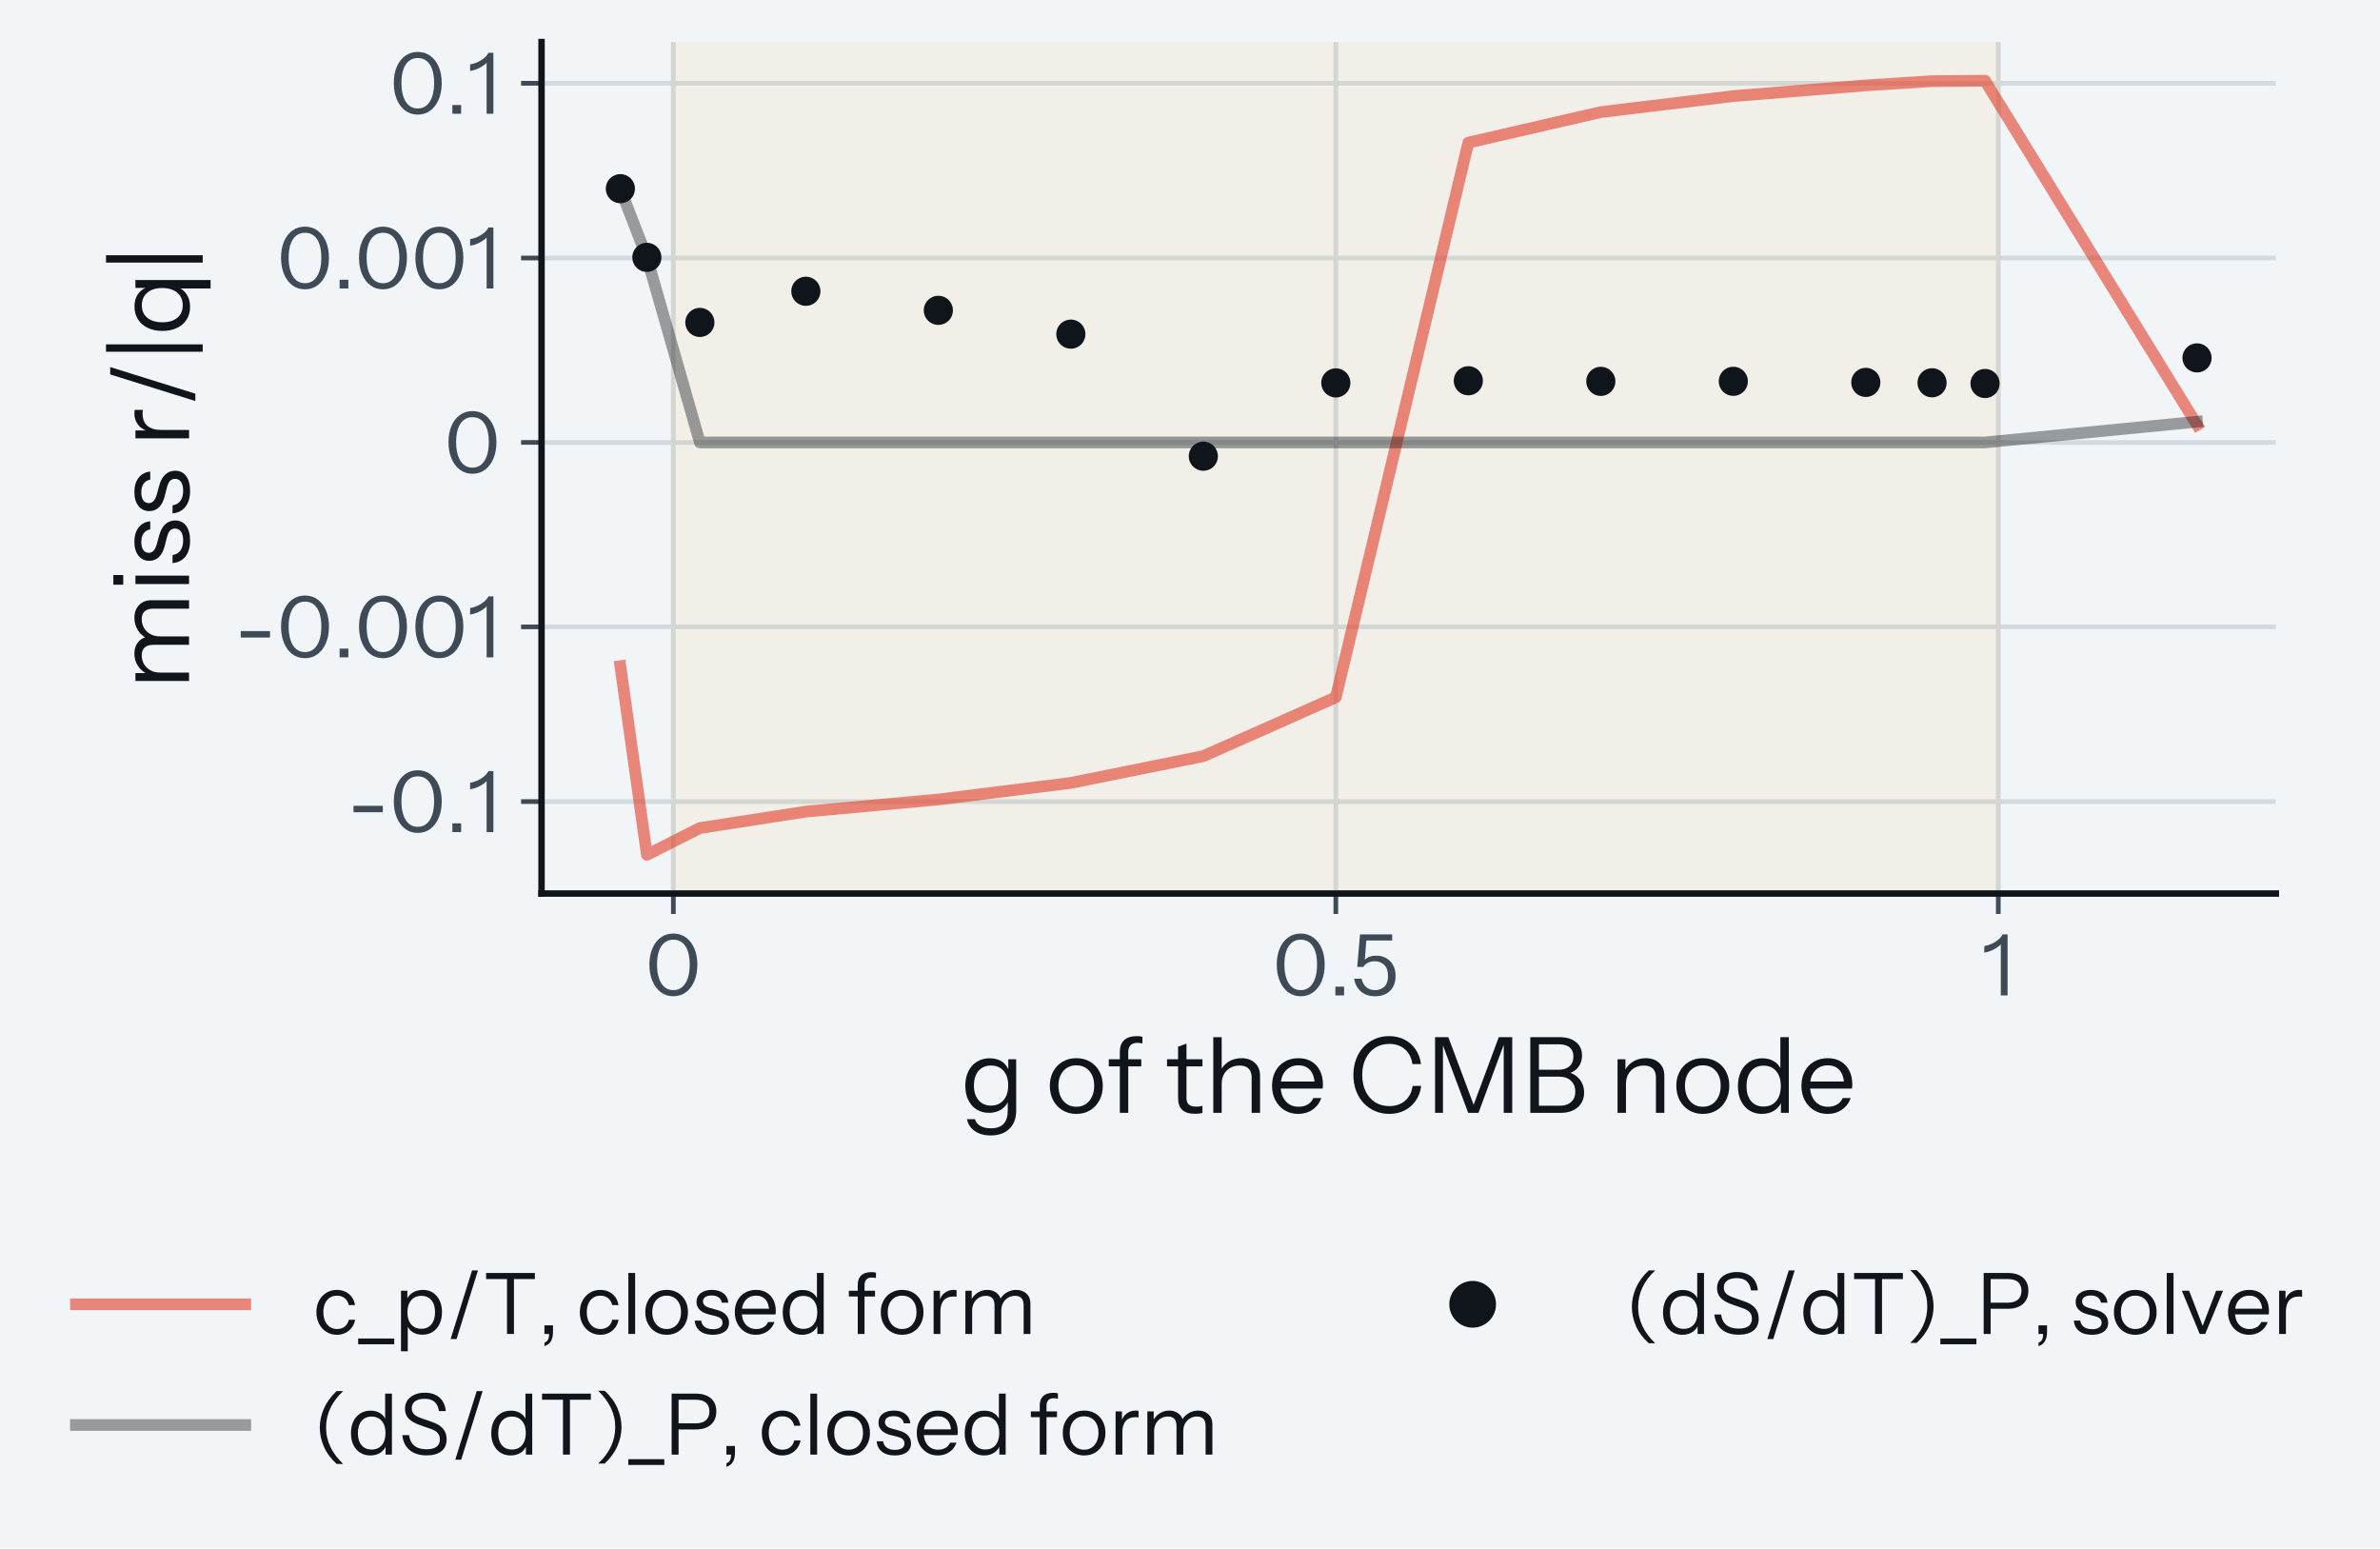
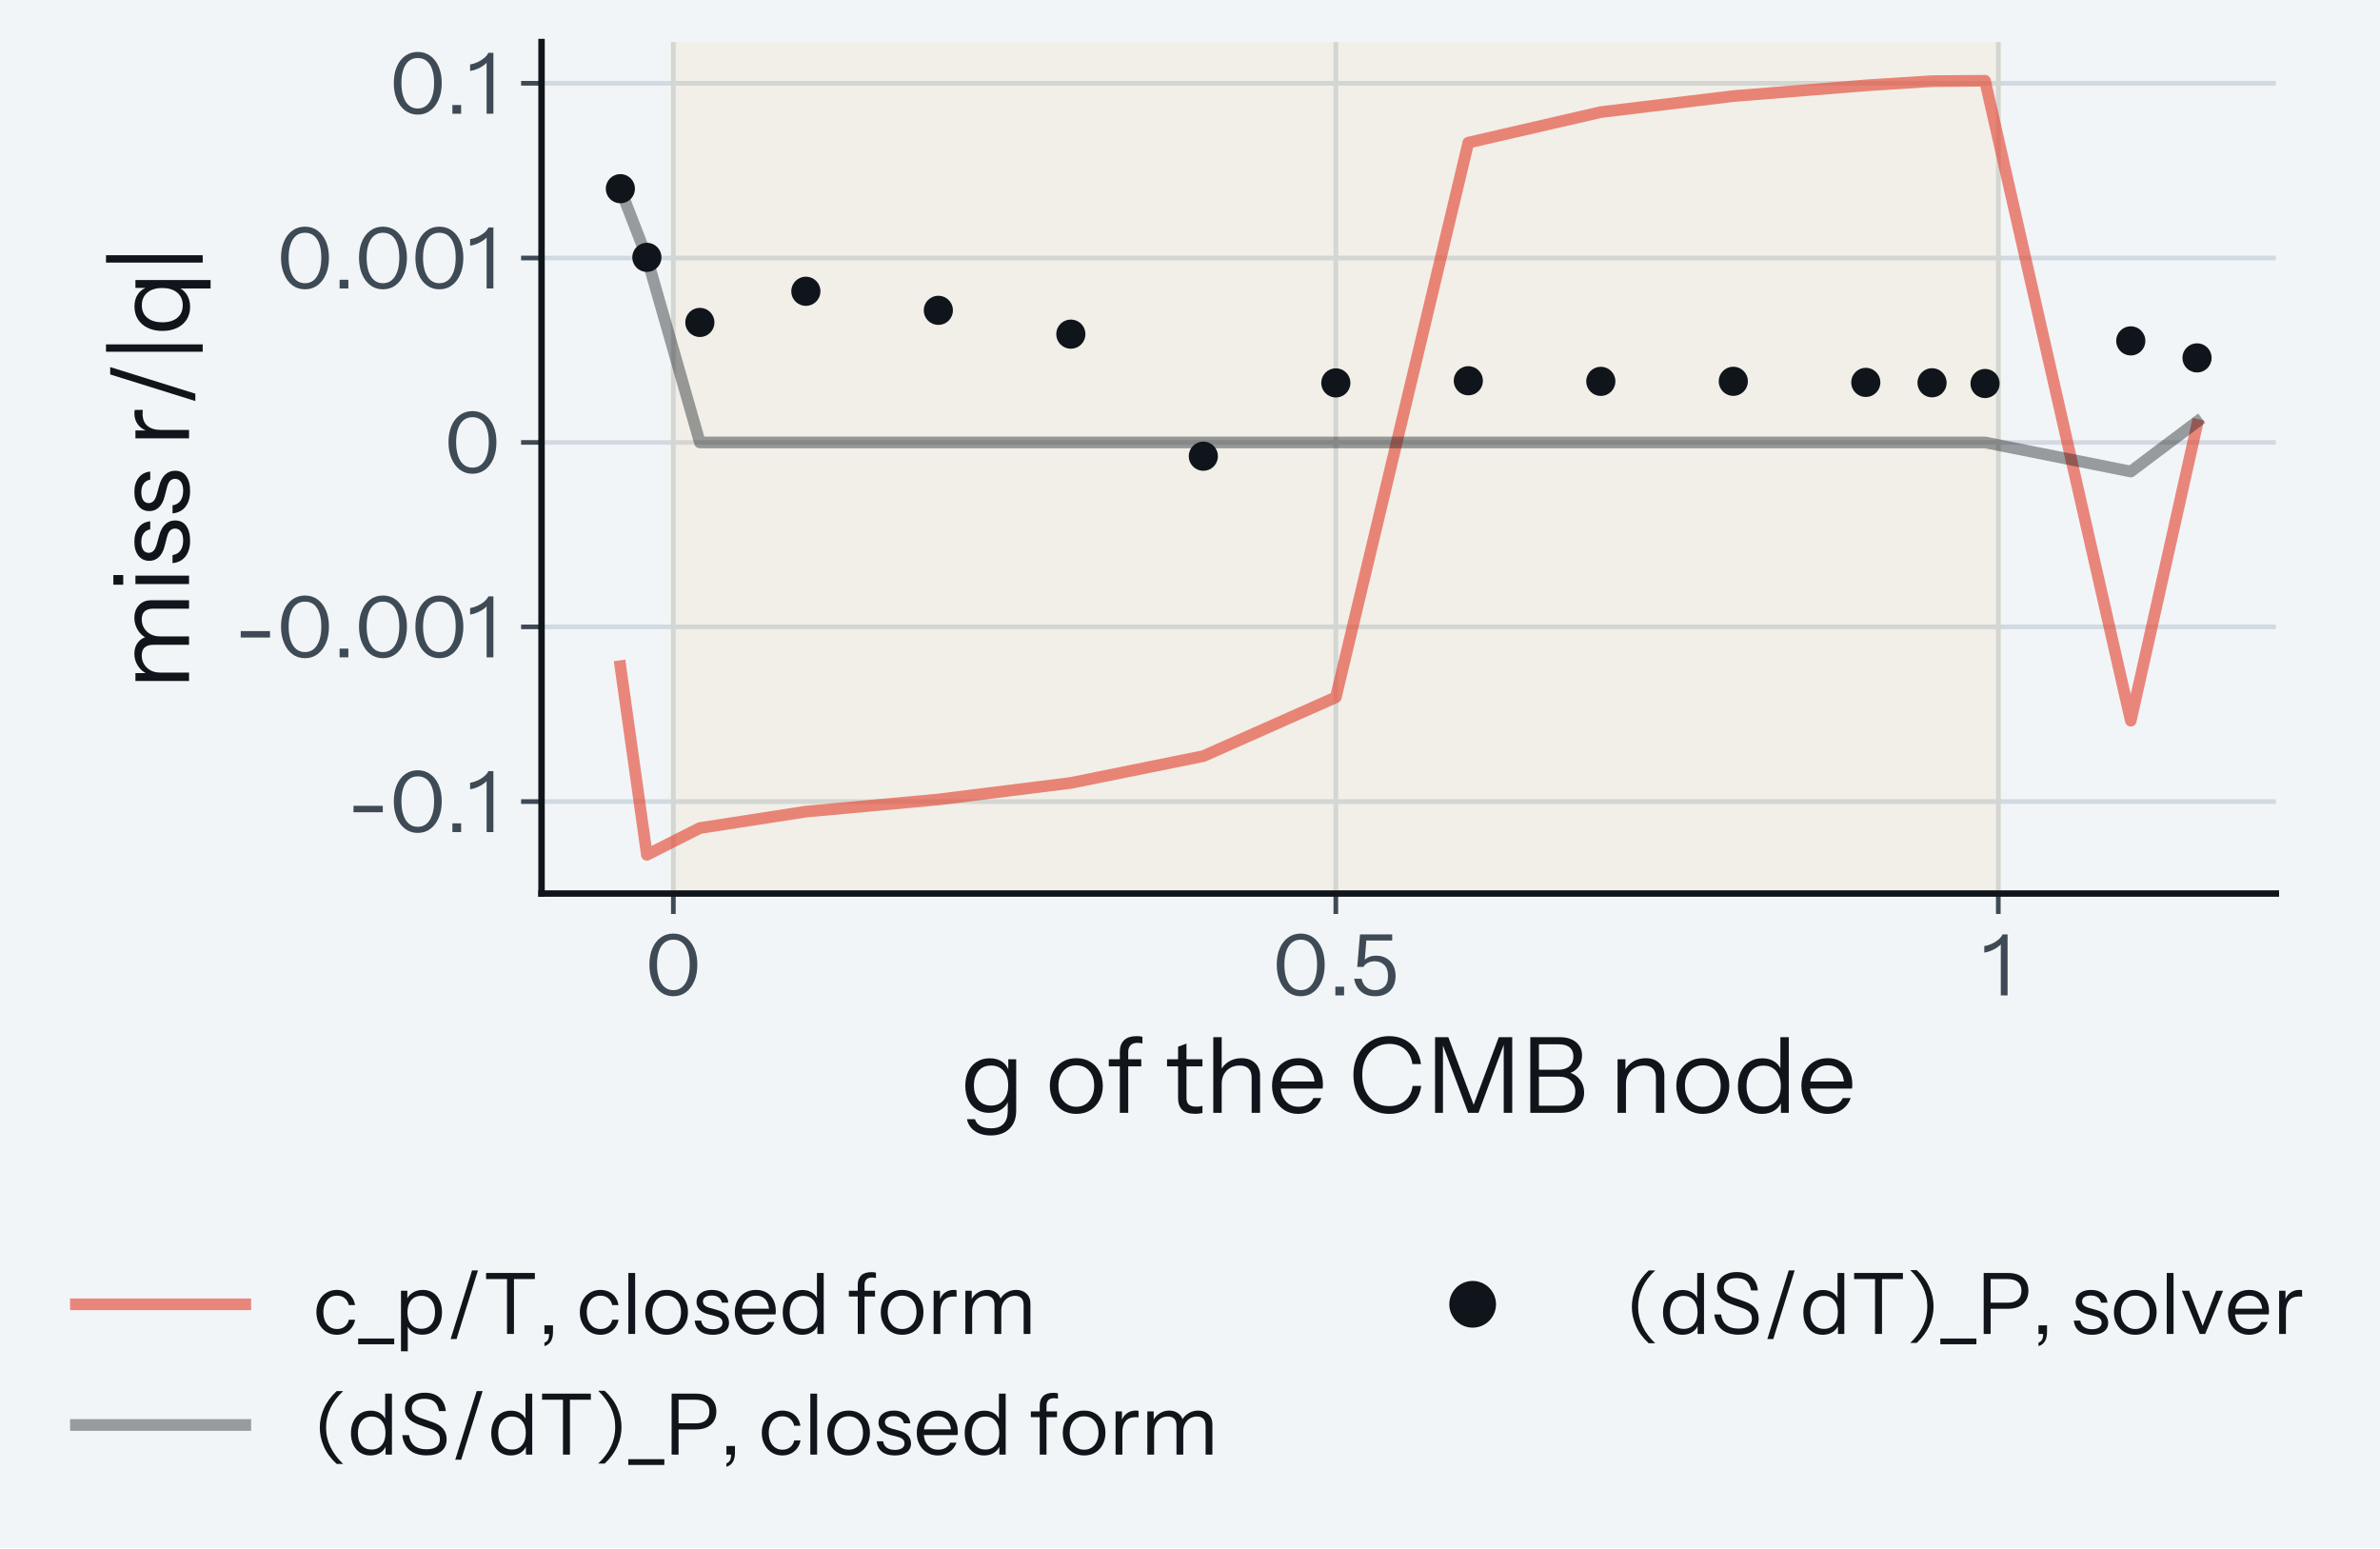
<svg xmlns="http://www.w3.org/2000/svg" xmlns:xlink="http://www.w3.org/1999/xlink" width="407.543pt" height="265.09pt" viewBox="0 0 407.543 265.09" version="1.1">
  <defs>
    <style type="text/css">*{stroke-linejoin: round; stroke-linecap: butt}</style>
  </defs>
  <g id="figure_1">
    <g id="patch_1">
      <path d="M 0 265.09  L 407.543 265.09  L 407.543 0  L 0 0  z " style="fill: #f2f5f7" />
    </g>
    <g id="axes_1">
      <g id="patch_2">
        <path d="M 92.731 152.996  L 389.711 152.996  L 389.711 7.2  L 92.731 7.2  z " style="fill: #f2f5f7" />
      </g>
      <g id="matplotlib.axis_1">
        <g id="xtick_1">
          <g id="line2d_1">
            <path d="M 115.305 152.996  L 115.305 7.2  " clip-path="url(#p6eb21ed2d5)" style="fill: none; stroke: #d2dae1; stroke-width: 0.8; stroke-linecap: square" />
          </g>
          <g id="line2d_2">
            <defs>
              <path id="m2a301ba8c9" d="M 0 0  L 0 3.5  " style="stroke: #3e4a55; stroke-width: 0.8" />
            </defs>
            <g>
              <use xlink:href="#m2a301ba8c9" x="115.305" y="152.996" style="fill: #3e4a55; stroke: #3e4a55; stroke-width: 0.8" />
            </g>
          </g>
          <g id="text_1">
            <g style="fill: #3e4a55" transform="translate(110.4774 170.4364) scale(0.145 -0.145)">
              <defs>
                <path id="InstrumentSans-Regular-30" d="M 2131 -64  Q 1587 -64 1180 240  Q 774 544 547 1085  Q 320 1626 320 2323  Q 320 3021 544 3549  Q 768 4077 1177 4374  Q 1587 4672 2131 4672  Q 2675 4672 3081 4374  Q 3488 4077 3715 3549  Q 3942 3021 3942 2323  Q 3942 1619 3715 1081  Q 3488 544 3081 240  Q 2675 -64 2131 -64  z M 2131 397  Q 2522 397 2797 630  Q 3072 864 3219 1296  Q 3366 1728 3366 2330  Q 3366 2925 3222 3347  Q 3078 3770 2803 3990  Q 2528 4211 2131 4211  Q 1734 4211 1459 3987  Q 1184 3763 1040 3344  Q 896 2925 896 2330  Q 896 1728 1043 1293  Q 1190 858 1465 627  Q 1741 397 2131 397  z " transform="scale(0.015625)" />
              </defs>
              <use xlink:href="#InstrumentSans-Regular-30" />
            </g>
          </g>
        </g>
        <g id="xtick_2">
          <g id="line2d_3">
            <path d="M 228.743 152.996  L 228.743 7.2  " clip-path="url(#p6eb21ed2d5)" style="fill: none; stroke: #d2dae1; stroke-width: 0.8; stroke-linecap: square" />
          </g>
          <g id="line2d_4">
            <g>
              <use xlink:href="#m2a301ba8c9" x="228.743" y="152.996" style="fill: #3e4a55; stroke: #3e4a55; stroke-width: 0.8" />
            </g>
          </g>
          <g id="text_2">
            <g style="fill: #3e4a55" transform="translate(217.9044 170.4364) scale(0.145 -0.145)">
              <defs>
                <path id="InstrumentSans-Regular-2e" d="M 486 0  L 486 659  L 1146 659  L 1146 0  L 486 0  z " transform="scale(0.015625)" />
                <path id="InstrumentSans-Regular-35" d="M 1869 -64  Q 1184 -64 774 304  Q 365 672 275 1261  L 838 1261  Q 922 845 1194 621  Q 1466 397 1856 397  Q 2266 397 2550 653  Q 2835 909 2835 1466  Q 2835 2022 2550 2300  Q 2266 2579 1830 2579  Q 1517 2579 1286 2451  Q 1056 2323 979 2150  L 506 2150  L 717 4608  L 3149 4608  L 3149 4147  L 1030 4147  L 1210 4339  L 1062 2483  L 941 2528  Q 1056 2720 1312 2861  Q 1568 3002 1939 3002  Q 2368 3002 2697 2816  Q 3027 2630 3216 2288  Q 3405 1946 3405 1466  Q 3405 986 3216 643  Q 3027 301 2684 118  Q 2342 -64 1869 -64  z " transform="scale(0.015625)" />
              </defs>
              <use xlink:href="#InstrumentSans-Regular-30" />
              <use xlink:href="#InstrumentSans-Regular-2e" transform="translate(66.59999 0)" />
              <use xlink:href="#InstrumentSans-Regular-35" transform="translate(92.09998 0)" />
            </g>
          </g>
        </g>
        <g id="xtick_3">
          <g id="line2d_5">
            <path d="M 342.181 152.996  L 342.181 7.2  " clip-path="url(#p6eb21ed2d5)" style="fill: none; stroke: #d2dae1; stroke-width: 0.8; stroke-linecap: square" />
          </g>
          <g id="line2d_6">
            <g>
              <use xlink:href="#m2a301ba8c9" x="342.181" y="152.996" style="fill: #3e4a55; stroke: #3e4a55; stroke-width: 0.8" />
            </g>
          </g>
          <g id="text_3">
            <g style="fill: #3e4a55" transform="translate(339.3466 170.4364) scale(0.145 -0.145)">
              <defs>
                <path id="InstrumentSans-Regular-31" d="M 1440 0  L 1440 4083  L 1574 4051  Q 1498 3878 1280 3705  Q 1062 3533 777 3405  Q 493 3277 192 3232  L 192 3725  Q 493 3776 768 3904  Q 1043 4032 1257 4214  Q 1472 4397 1574 4608  L 1952 4608  L 1952 0  L 1440 0  z " transform="scale(0.015625)" />
              </defs>
              <use xlink:href="#InstrumentSans-Regular-31" />
            </g>
          </g>
        </g>
        <g id="text_4">
          <g style="fill: #10151b" transform="translate(164.5399 190.5489) scale(0.18 -0.18)">
            <defs>
              <path id="InstrumentSans-Regular-67" d="M 1811 -1376  Q 1229 -1376 841 -1104  Q 454 -832 371 -384  L 858 -384  Q 928 -640 1174 -790  Q 1421 -941 1843 -941  Q 2342 -941 2598 -669  Q 2854 -397 2854 128  L 2854 826  L 2918 813  Q 2810 442 2483 221  Q 2157 0 1709 0  Q 1280 0 953 208  Q 627 416 448 787  Q 269 1158 269 1651  Q 269 2150 454 2528  Q 640 2906 976 3114  Q 1312 3322 1760 3322  Q 2221 3322 2531 3098  Q 2842 2874 2944 2458  L 2886 2451  L 2886 3264  L 3366 3264  L 3366 128  Q 3366 -570 2950 -973  Q 2534 -1376 1811 -1376  z M 1837 442  Q 2317 442 2598 774  Q 2880 1107 2880 1677  Q 2880 2234 2598 2557  Q 2317 2880 1837 2880  Q 1350 2880 1072 2553  Q 794 2227 794 1658  Q 794 1101 1075 771  Q 1357 442 1837 442  z " transform="scale(0.015625)" />
              <path id="InstrumentSans-Regular-20" transform="scale(0.015625)" />
              <path id="InstrumentSans-Regular-6f" d="M 1869 -64  Q 1389 -64 1024 160  Q 659 384 457 771  Q 256 1158 256 1645  Q 256 2138 461 2515  Q 666 2893 1027 3110  Q 1389 3328 1869 3328  Q 2355 3328 2716 3110  Q 3078 2893 3280 2515  Q 3482 2138 3482 1645  Q 3482 1158 3280 771  Q 3078 384 2716 160  Q 2355 -64 1869 -64  z M 1869 371  Q 2202 371 2445 534  Q 2688 698 2822 986  Q 2957 1274 2957 1651  Q 2957 2214 2659 2553  Q 2362 2893 1869 2893  Q 1382 2893 1081 2553  Q 781 2214 781 1651  Q 781 1274 915 986  Q 1050 698 1296 534  Q 1542 371 1869 371  z " transform="scale(0.015625)" />
              <path id="InstrumentSans-Regular-66" d="M 781 0  L 781 3725  Q 781 4173 1040 4422  Q 1299 4672 1830 4672  Q 1958 4672 2032 4659  Q 2106 4646 2157 4627  L 2157 4224  Q 2112 4237 2032 4249  Q 1952 4262 1862 4262  Q 1568 4262 1430 4115  Q 1293 3968 1293 3699  L 1293 0  L 781 0  z M 109 2829  L 109 3264  L 2086 3264  L 2086 2829  L 109 2829  z " transform="scale(0.015625)" />
              <path id="InstrumentSans-Regular-74" d="M 1818 -58  Q 1274 -58 1027 188  Q 781 435 781 902  L 781 4026  L 1293 4218  L 1293 909  Q 1293 634 1433 506  Q 1574 378 1894 378  Q 2022 378 2115 394  Q 2208 410 2266 435  L 2266 0  Q 2202 -26 2083 -42  Q 1965 -58 1818 -58  z M 109 2829  L 109 3264  L 2266 3264  L 2266 2829  L 109 2829  z " transform="scale(0.015625)" />
              <path id="InstrumentSans-Regular-68" d="M 512 0  L 512 4608  L 1024 4608  L 1024 0  L 512 0  z M 2848 0  L 2848 2138  Q 2848 2509 2662 2694  Q 2477 2880 2112 2880  Q 1792 2880 1545 2739  Q 1299 2598 1161 2348  Q 1024 2099 1024 1766  L 941 2541  Q 1107 2906 1449 3117  Q 1792 3328 2227 3328  Q 2739 3328 3049 3037  Q 3360 2746 3360 2272  L 3360 0  L 2848 0  z " transform="scale(0.015625)" />
              <path id="InstrumentSans-Regular-65" d="M 1850 -64  Q 1382 -64 1024 157  Q 666 378 461 762  Q 256 1146 256 1645  Q 256 2144 457 2525  Q 659 2906 1024 3117  Q 1389 3328 1862 3328  Q 2317 3328 2653 3129  Q 2989 2931 3171 2572  Q 3354 2214 3354 1728  Q 3354 1664 3350 1606  Q 3347 1549 3334 1478  L 640 1478  L 640 1907  L 3021 1907  L 2854 1670  Q 2854 2259 2595 2576  Q 2336 2893 1862 2893  Q 1376 2893 1078 2557  Q 781 2221 781 1651  Q 781 1069 1078 720  Q 1376 371 1875 371  Q 2189 371 2425 508  Q 2662 646 2771 902  L 3258 902  Q 3098 454 2723 195  Q 2349 -64 1850 -64  z " transform="scale(0.015625)" />
              <path id="InstrumentSans-Regular-43" d="M 2502 -64  Q 2029 -64 1629 112  Q 1229 288 934 605  Q 640 922 480 1354  Q 320 1786 320 2304  Q 320 2822 480 3254  Q 640 3686 931 4003  Q 1222 4320 1622 4496  Q 2022 4672 2496 4672  Q 3014 4672 3427 4461  Q 3840 4250 4105 3866  Q 4371 3482 4435 2970  L 3910 2970  Q 3834 3539 3459 3868  Q 3085 4198 2502 4198  Q 2010 4198 1638 3958  Q 1267 3718 1062 3292  Q 858 2867 858 2304  Q 858 1741 1062 1315  Q 1267 890 1638 650  Q 2010 410 2496 410  Q 3091 410 3472 742  Q 3853 1075 3923 1638  L 4448 1638  Q 4384 1126 4118 742  Q 3853 358 3440 147  Q 3027 -64 2502 -64  z " transform="scale(0.015625)" />
              <path id="InstrumentSans-Regular-4d" d="M 550 0  L 550 4608  L 1357 4608  L 3021 166  L 2778 166  L 4429 4608  L 5248 4608  L 5248 0  L 4730 0  L 4730 4333  L 4800 4333  L 3194 0  L 2566 0  L 960 4294  L 1030 4294  L 1030 0  L 550 0  z " transform="scale(0.015625)" />
              <path id="InstrumentSans-Regular-42" d="M 896 0  L 896 435  L 2368 435  Q 2790 435 3040 665  Q 3290 896 3290 1286  Q 3290 1702 3027 1952  Q 2765 2202 2323 2202  L 896 2202  L 896 2624  L 2253 2624  Q 2688 2624 2931 2835  Q 3174 3046 3174 3430  Q 3174 3789 2947 3981  Q 2720 4173 2285 4173  L 896 4173  L 896 4608  L 2330 4608  Q 2963 4608 3331 4307  Q 3699 4006 3699 3488  Q 3699 3162 3552 2906  Q 3405 2650 3149 2506  Q 2893 2362 2560 2362  L 2592 2496  Q 2944 2496 3222 2329  Q 3501 2163 3664 1878  Q 3827 1594 3827 1229  Q 3827 864 3651 585  Q 3475 307 3155 153  Q 2835 0 2413 0  L 896 0  z M 550 0  L 550 4608  L 1075 4608  L 1075 0  L 550 0  z " transform="scale(0.015625)" />
              <path id="InstrumentSans-Regular-6e" d="M 512 0  L 512 3264  L 992 3264  L 992 2496  L 1024 2496  L 1024 0  L 512 0  z M 2848 0  L 2848 2138  Q 2848 2509 2662 2694  Q 2477 2880 2112 2880  Q 1792 2880 1545 2739  Q 1299 2598 1161 2348  Q 1024 2099 1024 1766  L 941 2541  Q 1107 2906 1449 3117  Q 1792 3328 2227 3328  Q 2739 3328 3049 3037  Q 3360 2746 3360 2272  L 3360 0  L 2848 0  z " transform="scale(0.015625)" />
              <path id="InstrumentSans-Regular-64" d="M 2886 0  L 2886 762  L 2950 742  Q 2829 371 2505 153  Q 2182 -64 1734 -64  Q 1293 -64 963 147  Q 634 358 451 736  Q 269 1114 269 1619  Q 269 2131 454 2515  Q 640 2899 973 3110  Q 1306 3322 1754 3322  Q 2214 3322 2528 3098  Q 2842 2874 2957 2464  L 2854 2451  L 2854 4608  L 3366 4608  L 3366 0  L 2886 0  z M 1830 384  Q 2323 384 2601 720  Q 2880 1056 2880 1638  Q 2880 2208 2598 2541  Q 2317 2874 1830 2874  Q 1344 2874 1069 2541  Q 794 2208 794 1619  Q 794 1043 1069 713  Q 1344 384 1830 384  z " transform="scale(0.015625)" />
            </defs>
            <use xlink:href="#InstrumentSans-Regular-67" />
            <use xlink:href="#InstrumentSans-Regular-20" transform="translate(60.59999 0)" />
            <use xlink:href="#InstrumentSans-Regular-6f" transform="translate(80.59998 0)" />
            <use xlink:href="#InstrumentSans-Regular-66" transform="translate(139 0)" />
            <use xlink:href="#InstrumentSans-Regular-20" transform="translate(174.4 0)" />
            <use xlink:href="#InstrumentSans-Regular-74" transform="translate(194.3999 0)" />
            <use xlink:href="#InstrumentSans-Regular-68" transform="translate(232.0999 0)" />
            <use xlink:href="#InstrumentSans-Regular-65" transform="translate(291.9999 0)" />
            <use xlink:href="#InstrumentSans-Regular-20" transform="translate(348.3999 0)" />
            <use xlink:href="#InstrumentSans-Regular-43" transform="translate(368.3999 0)" />
            <use xlink:href="#InstrumentSans-Regular-4d" transform="translate(442.4999 0)" />
            <use xlink:href="#InstrumentSans-Regular-42" transform="translate(533.0999 0)" />
            <use xlink:href="#InstrumentSans-Regular-20" transform="translate(596.6999 0)" />
            <use xlink:href="#InstrumentSans-Regular-6e" transform="translate(616.6999 0)" />
            <use xlink:href="#InstrumentSans-Regular-6f" transform="translate(676.5999 0)" />
            <use xlink:href="#InstrumentSans-Regular-64" transform="translate(734.9999 0)" />
            <use xlink:href="#InstrumentSans-Regular-65" transform="translate(795.5999 0)" />
          </g>
        </g>
      </g>
      <g id="matplotlib.axis_2">
        <g id="ytick_1">
          <g id="line2d_7">
            <path d="M 92.731 137.252  L 389.711 137.252  " clip-path="url(#p6eb21ed2d5)" style="fill: none; stroke: #d2dae1; stroke-width: 0.8; stroke-linecap: square" />
          </g>
          <g id="line2d_8">
            <defs>
              <path id="me776a80f98" d="M 0 0  L -3.5 0  " style="stroke: #3e4a55; stroke-width: 0.8" />
            </defs>
            <g>
              <use xlink:href="#me776a80f98" x="92.731" y="137.252" style="fill: #3e4a55; stroke: #3e4a55; stroke-width: 0.8" />
            </g>
          </g>
          <g id="text_5">
            <g style="fill: #3e4a55" transform="translate(59.37301 142.4717) scale(0.145 -0.145)">
              <defs>
                <path id="InstrumentSans-Regular-2d" d="M 512 1498  L 512 1984  L 2726 1984  L 2726 1498  L 512 1498  z " transform="scale(0.015625)" />
              </defs>
              <use xlink:href="#InstrumentSans-Regular-2d" />
              <use xlink:href="#InstrumentSans-Regular-30" transform="translate(50.59999 0)" />
              <use xlink:href="#InstrumentSans-Regular-2e" transform="translate(117.2 0)" />
              <use xlink:href="#InstrumentSans-Regular-31" transform="translate(142.7 0)" />
            </g>
          </g>
        </g>
        <g id="ytick_2">
          <g id="line2d_9">
            <path d="M 92.731 107.334  L 389.711 107.334  " clip-path="url(#p6eb21ed2d5)" style="fill: none; stroke: #d2dae1; stroke-width: 0.8; stroke-linecap: square" />
          </g>
          <g id="line2d_10">
            <g>
              <use xlink:href="#me776a80f98" x="92.731" y="107.334" style="fill: #3e4a55; stroke: #3e4a55; stroke-width: 0.8" />
            </g>
          </g>
          <g id="text_6">
            <g style="fill: #3e4a55" transform="translate(40.06082 112.5543) scale(0.145 -0.145)">
              <use xlink:href="#InstrumentSans-Regular-2d" />
              <use xlink:href="#InstrumentSans-Regular-30" transform="translate(50.59999 0)" />
              <use xlink:href="#InstrumentSans-Regular-2e" transform="translate(117.2 0)" />
              <use xlink:href="#InstrumentSans-Regular-30" transform="translate(142.7 0)" />
              <use xlink:href="#InstrumentSans-Regular-30" transform="translate(209.3 0)" />
              <use xlink:href="#InstrumentSans-Regular-31" transform="translate(275.8999 0)" />
            </g>
          </g>
        </g>
        <g id="ytick_3">
          <g id="line2d_11">
            <path d="M 92.731 75.755  L 389.711 75.755  " clip-path="url(#p6eb21ed2d5)" style="fill: none; stroke: #d2dae1; stroke-width: 0.8; stroke-linecap: square" />
          </g>
          <g id="line2d_12">
            <g>
              <use xlink:href="#me776a80f98" x="92.731" y="75.755" style="fill: #3e4a55; stroke: #3e4a55; stroke-width: 0.8" />
            </g>
          </g>
          <g id="text_7">
            <g style="fill: #3e4a55" transform="translate(76.07519 80.97478) scale(0.145 -0.145)">
              <use xlink:href="#InstrumentSans-Regular-30" />
            </g>
          </g>
        </g>
        <g id="ytick_4">
          <g id="line2d_13">
            <path d="M 92.731 44.175  L 389.711 44.175  " clip-path="url(#p6eb21ed2d5)" style="fill: none; stroke: #d2dae1; stroke-width: 0.8; stroke-linecap: square" />
          </g>
          <g id="line2d_14">
            <g>
              <use xlink:href="#me776a80f98" x="92.731" y="44.175" style="fill: #3e4a55; stroke: #3e4a55; stroke-width: 0.8" />
            </g>
          </g>
          <g id="text_8">
            <g style="fill: #3e4a55" transform="translate(47.39691 49.39526) scale(0.145 -0.145)">
              <use xlink:href="#InstrumentSans-Regular-30" />
              <use xlink:href="#InstrumentSans-Regular-2e" transform="translate(66.59999 0)" />
              <use xlink:href="#InstrumentSans-Regular-30" transform="translate(92.09998 0)" />
              <use xlink:href="#InstrumentSans-Regular-30" transform="translate(158.7 0)" />
              <use xlink:href="#InstrumentSans-Regular-31" transform="translate(225.3 0)" />
            </g>
          </g>
        </g>
        <g id="ytick_5">
          <g id="line2d_15">
            <path d="M 92.731 14.258  L 389.711 14.258  " clip-path="url(#p6eb21ed2d5)" style="fill: none; stroke: #d2dae1; stroke-width: 0.8; stroke-linecap: square" />
          </g>
          <g id="line2d_16">
            <g>
              <use xlink:href="#me776a80f98" x="92.731" y="14.258" style="fill: #3e4a55; stroke: #3e4a55; stroke-width: 0.8" />
            </g>
          </g>
          <g id="text_9">
            <g style="fill: #3e4a55" transform="translate(66.7091 19.47782) scale(0.145 -0.145)">
              <use xlink:href="#InstrumentSans-Regular-30" />
              <use xlink:href="#InstrumentSans-Regular-2e" transform="translate(66.59999 0)" />
              <use xlink:href="#InstrumentSans-Regular-31" transform="translate(92.09998 0)" />
            </g>
          </g>
        </g>
        <g id="text_10">
          <g style="fill: #10151b" transform="translate(32.37082 118.0416) rotate(-90) scale(0.18 -0.18)">
            <defs>
              <path id="InstrumentSans-Regular-6d" d="M 512 0  L 512 3264  L 992 3264  L 992 2496  L 1024 2496  L 1024 0  L 512 0  z M 2714 0  L 2714 2163  Q 2714 2534 2547 2707  Q 2381 2880 2067 2880  Q 1773 2880 1536 2739  Q 1299 2598 1161 2348  Q 1024 2099 1024 1766  L 941 2541  Q 1107 2906 1440 3117  Q 1773 3328 2163 3328  Q 2637 3328 2931 3049  Q 3226 2771 3226 2298  L 3226 0  L 2714 0  z M 4915 0  L 4915 2163  Q 4915 2534 4748 2707  Q 4582 2880 4269 2880  Q 3974 2880 3737 2739  Q 3501 2598 3363 2348  Q 3226 2099 3226 1766  L 3098 2541  Q 3264 2906 3609 3117  Q 3955 3328 4352 3328  Q 4826 3328 5126 3049  Q 5427 2771 5427 2298  L 5427 0  L 4915 0  z " transform="scale(0.015625)" />
              <path id="InstrumentSans-Regular-69" d="M 512 0  L 512 3264  L 1024 3264  L 1024 0  L 512 0  z M 472 4006  L 472 4608  L 1061 4608  L 1061 4006  L 472 4006  z " transform="scale(0.015625)" />
              <path id="InstrumentSans-Regular-73" d="M 1619 -64  Q 1018 -64 659 214  Q 301 493 250 1005  L 742 1005  Q 787 691 1017 524  Q 1248 358 1632 358  Q 1971 358 2163 486  Q 2355 614 2355 851  Q 2355 1018 2246 1142  Q 2138 1267 1811 1350  L 1286 1485  Q 838 1600 614 1840  Q 390 2080 390 2413  Q 390 2835 704 3081  Q 1018 3328 1555 3328  Q 2086 3328 2419 3072  Q 2752 2816 2797 2362  L 2304 2362  Q 2259 2624 2060 2765  Q 1862 2906 1536 2906  Q 1222 2906 1049 2787  Q 877 2669 877 2451  Q 877 2285 1001 2163  Q 1126 2042 1421 1958  L 1933 1818  Q 2387 1696 2617 1446  Q 2848 1197 2848 845  Q 2848 416 2521 176  Q 2195 -64 1619 -64  z " transform="scale(0.015625)" />
              <path id="InstrumentSans-Regular-72" d="M 512 0  L 512 3264  L 992 3264  L 992 2432  L 1024 2432  L 1024 0  L 512 0  z M 1024 1702  L 941 2477  Q 1056 2893 1350 3110  Q 1645 3328 2029 3328  Q 2189 3328 2246 3302  L 2246 2810  Q 2214 2822 2156 2825  Q 2099 2829 2016 2829  Q 1530 2829 1277 2537  Q 1024 2246 1024 1702  z " transform="scale(0.015625)" />
              <path id="InstrumentSans-Regular-2f" d="M 384 -384  L 2003 4800  L 2451 4800  L 832 -384  L 384 -384  z " transform="scale(0.015625)" />
              <path id="InstrumentSans-Regular-7c" d="M 550 -832  L 550 5056  L 998 5056  L 998 -832  L 550 -832  z " transform="scale(0.015625)" />
              <path id="InstrumentSans-Regular-71" d="M 2854 -1312  L 2854 762  L 2950 742  Q 2829 371 2505 153  Q 2182 -64 1734 -64  Q 1293 -64 963 144  Q 634 352 451 733  Q 269 1114 269 1619  Q 269 2131 454 2515  Q 640 2899 973 3110  Q 1306 3322 1754 3322  Q 2214 3322 2528 3098  Q 2842 2874 2957 2464  L 2886 2451  L 2886 3264  L 3366 3264  L 3366 -1312  L 2854 -1312  z M 1830 384  Q 2323 384 2601 720  Q 2880 1056 2880 1638  Q 2880 2208 2598 2541  Q 2317 2874 1830 2874  Q 1344 2874 1069 2541  Q 794 2208 794 1619  Q 794 1043 1069 713  Q 1344 384 1830 384  z " transform="scale(0.015625)" />
            </defs>
            <use xlink:href="#InstrumentSans-Regular-6d" />
            <use xlink:href="#InstrumentSans-Regular-69" transform="translate(92.19998 0)" />
            <use xlink:href="#InstrumentSans-Regular-73" transform="translate(116.2 0)" />
            <use xlink:href="#InstrumentSans-Regular-73" transform="translate(163.5 0)" />
            <use xlink:href="#InstrumentSans-Regular-20" transform="translate(210.7999 0)" />
            <use xlink:href="#InstrumentSans-Regular-72" transform="translate(230.7999 0)" />
            <use xlink:href="#InstrumentSans-Regular-2f" transform="translate(268.2999 0)" />
            <use xlink:href="#InstrumentSans-Regular-7c" transform="translate(312.5999 0)" />
            <use xlink:href="#InstrumentSans-Regular-71" transform="translate(336.7999 0)" />
            <use xlink:href="#InstrumentSans-Regular-7c" transform="translate(397.3999 0)" />
          </g>
        </g>
      </g>
      <g id="patch_3">
        <path d="M 115.305 152.996  L 342.181 152.996  L 342.181 7.2  L 115.305 7.2  z " clip-path="url(#p6eb21ed2d5)" style="fill: #e0a32e; opacity: 0.08; stroke: #e0a32e; stroke-linejoin: miter" />
      </g>
      <g id="line2d_17">
-         <path d="M 106.23 114.067  L 110.768 146.369  L 119.843 141.78  L 137.993 138.969  L 160.68 136.892  L 183.368 134.056  L 206.056 129.466  L 228.743 119.393  L 251.431 24.421  L 274.118 19.192  L 296.806 16.454  L 319.493 14.62  L 330.837 13.897  L 339.912 13.827  L 376.212 72.757  " clip-path="url(#p6eb21ed2d5)" style="fill: none; stroke: #e23d28; stroke-opacity: 0.6; stroke-width: 2; stroke-linecap: square" />
+         <path d="M 106.23 114.067  L 110.768 146.369  L 119.843 141.78  L 137.993 138.969  L 160.68 136.892  L 183.368 134.056  L 206.056 129.466  L 228.743 119.393  L 251.431 24.421  L 274.118 19.192  L 296.806 16.454  L 319.493 14.62  L 330.837 13.897  L 339.912 13.827  L 364.868 123.404  L 376.212 72.757  " clip-path="url(#p6eb21ed2d5)" style="fill: none; stroke: #e23d28; stroke-opacity: 0.6; stroke-width: 2; stroke-linecap: square" />
      </g>
      <g id="line2d_18">
-         <path d="M 106.23 32.365  L 110.768 44.061  L 119.843 75.755  L 137.993 75.755  L 160.68 75.755  L 183.368 75.755  L 206.056 75.755  L 228.743 75.755  L 251.431 75.755  L 274.118 75.755  L 296.806 75.755  L 319.493 75.755  L 330.837 75.755  L 339.912 75.755  L 376.212 72.208  " clip-path="url(#p6eb21ed2d5)" style="fill: none; stroke: #10151b; stroke-opacity: 0.4; stroke-width: 2; stroke-linecap: square" />
+         <path d="M 106.23 32.365  L 110.768 44.061  L 119.843 75.755  L 137.993 75.755  L 160.68 75.755  L 183.368 75.755  L 206.056 75.755  L 228.743 75.755  L 251.431 75.755  L 274.118 75.755  L 296.806 75.755  L 319.493 75.755  L 330.837 75.755  L 339.912 75.755  L 364.868 80.735  L 376.212 72.208  " clip-path="url(#p6eb21ed2d5)" style="fill: none; stroke: #10151b; stroke-opacity: 0.4; stroke-width: 2; stroke-linecap: square" />
      </g>
      <g id="line2d_19">
        <defs>
          <path id="m767fd6f28c" d="M 0 2  C 0.53 2 1.039 1.789 1.414 1.414  C 1.789 1.039 2 0.53 2 0  C 2 -0.53 1.789 -1.039 1.414 -1.414  C 1.039 -1.789 0.53 -2 0 -2  C -0.53 -2 -1.039 -1.789 -1.414 -1.414  C -1.789 -1.039 -2 -0.53 -2 0  C -2 0.53 -1.789 1.039 -1.414 1.414  C -1.039 1.789 -0.53 2 0 2  z " style="stroke: #10151b" />
        </defs>
        <g clip-path="url(#p6eb21ed2d5)">
          <use xlink:href="#m767fd6f28c" x="106.23" y="32.308" style="fill: #10151b; stroke: #10151b" />
          <use xlink:href="#m767fd6f28c" x="110.768" y="44.066" style="fill: #10151b; stroke: #10151b" />
          <use xlink:href="#m767fd6f28c" x="119.843" y="55.208" style="fill: #10151b; stroke: #10151b" />
          <use xlink:href="#m767fd6f28c" x="137.993" y="49.874" style="fill: #10151b; stroke: #10151b" />
          <use xlink:href="#m767fd6f28c" x="160.68" y="53.137" style="fill: #10151b; stroke: #10151b" />
          <use xlink:href="#m767fd6f28c" x="183.368" y="57.214" style="fill: #10151b; stroke: #10151b" />
          <use xlink:href="#m767fd6f28c" x="206.056" y="78.114" style="fill: #10151b; stroke: #10151b" />
          <use xlink:href="#m767fd6f28c" x="228.743" y="65.562" style="fill: #10151b; stroke: #10151b" />
          <use xlink:href="#m767fd6f28c" x="251.431" y="65.195" style="fill: #10151b; stroke: #10151b" />
          <use xlink:href="#m767fd6f28c" x="274.118" y="65.298" style="fill: #10151b; stroke: #10151b" />
          <use xlink:href="#m767fd6f28c" x="296.806" y="65.289" style="fill: #10151b; stroke: #10151b" />
          <use xlink:href="#m767fd6f28c" x="319.493" y="65.476" style="fill: #10151b; stroke: #10151b" />
          <use xlink:href="#m767fd6f28c" x="330.837" y="65.541" style="fill: #10151b; stroke: #10151b" />
          <use xlink:href="#m767fd6f28c" x="339.912" y="65.667" style="fill: #10151b; stroke: #10151b" />
+           <use xlink:href="#m767fd6f28c" x="364.868" y="58.367" style="fill: #10151b; stroke: #10151b" />
          <use xlink:href="#m767fd6f28c" x="376.212" y="61.28" style="fill: #10151b; stroke: #10151b" />
        </g>
      </g>
      <g id="patch_4">
        <path d="M 92.731 152.996  L 92.731 7.2  " style="fill: none; stroke: #10151b; stroke-width: 1.1; stroke-linejoin: miter; stroke-linecap: square" />
      </g>
      <g id="patch_5">
        <path d="M 92.731 152.996  L 389.711 152.996  " style="fill: none; stroke: #10151b; stroke-width: 1.1; stroke-linejoin: miter; stroke-linecap: square" />
      </g>
    </g>
    <g id="legend_1">
      <g id="line2d_20">
        <path d="M 13 223.33  L 27.5 223.33  L 42 223.33  " style="fill: none; stroke: #e23d28; stroke-opacity: 0.6; stroke-width: 2; stroke-linecap: square" />
      </g>
      <g id="text_11">
        <g style="fill: #10151b" transform="translate(53.6 228.405) scale(0.145 -0.145)">
          <defs>
            <path id="InstrumentSans-Regular-63" d="M 1805 -64  Q 1357 -64 1008 157  Q 659 378 457 765  Q 256 1152 256 1645  Q 256 2138 457 2515  Q 659 2893 1008 3110  Q 1357 3328 1798 3328  Q 2163 3328 2454 3187  Q 2746 3046 2934 2787  Q 3123 2528 3174 2182  L 2701 2182  Q 2637 2496 2406 2694  Q 2176 2893 1811 2893  Q 1498 2893 1267 2739  Q 1037 2586 909 2304  Q 781 2022 781 1645  Q 781 1267 909 979  Q 1037 691 1270 531  Q 1504 371 1818 371  Q 2170 371 2406 566  Q 2643 762 2707 1075  L 3181 1075  Q 3123 736 2928 477  Q 2733 218 2445 77  Q 2157 -64 1805 -64  z " transform="scale(0.015625)" />
            <path id="InstrumentSans-Regular-5f" d="M 0 -781  L 0 -346  L 2726 -346  L 2726 -781  L 0 -781  z " transform="scale(0.015625)" />
            <path id="InstrumentSans-Regular-70" d="M 2125 -58  Q 1664 -58 1350 166  Q 1037 390 922 800  L 1024 813  L 1024 -1312  L 512 -1312  L 512 3264  L 992 3264  L 992 2502  L 922 2522  Q 1043 2899 1382 3113  Q 1722 3328 2170 3328  Q 2605 3328 2928 3117  Q 3251 2906 3430 2528  Q 3610 2150 3610 1645  Q 3610 1133 3424 749  Q 3238 365 2905 153  Q 2573 -58 2125 -58  z M 2048 390  Q 2534 390 2809 726  Q 3085 1062 3085 1645  Q 3085 2221 2809 2550  Q 2534 2880 2048 2880  Q 1562 2880 1280 2544  Q 998 2208 998 1626  Q 998 1056 1280 723  Q 1562 390 2048 390  z " transform="scale(0.015625)" />
            <path id="InstrumentSans-Regular-54" d="M 1811 0  L 1811 4147  L 230 4147  L 230 4608  L 3917 4608  L 3917 4147  L 2336 4147  L 2336 0  L 1811 0  z " transform="scale(0.015625)" />
            <path id="InstrumentSans-Regular-2c" d="M 493 -922  L 493 -659  Q 678 -589 761 -438  Q 845 -288 845 19  L 1043 0  L 493 0  L 493 653  L 1139 653  L 1139 134  Q 1139 -275 985 -544  Q 832 -813 493 -922  z " transform="scale(0.015625)" />
            <path id="InstrumentSans-Regular-6c" d="M 512 0  L 512 4608  L 1024 4608  L 1024 0  L 512 0  z " transform="scale(0.015625)" />
          </defs>
          <use xlink:href="#InstrumentSans-Regular-63" />
          <use xlink:href="#InstrumentSans-Regular-5f" transform="translate(53.29999 0)" />
          <use xlink:href="#InstrumentSans-Regular-70" transform="translate(95.89998 0)" />
          <use xlink:href="#InstrumentSans-Regular-2f" transform="translate(156.5 0)" />
          <use xlink:href="#InstrumentSans-Regular-54" transform="translate(200.8 0)" />
          <use xlink:href="#InstrumentSans-Regular-2c" transform="translate(265.5999 0)" />
          <use xlink:href="#InstrumentSans-Regular-20" transform="translate(291.0999 0)" />
          <use xlink:href="#InstrumentSans-Regular-63" transform="translate(311.0999 0)" />
          <use xlink:href="#InstrumentSans-Regular-6c" transform="translate(364.3999 0)" />
          <use xlink:href="#InstrumentSans-Regular-6f" transform="translate(388.3999 0)" />
          <use xlink:href="#InstrumentSans-Regular-73" transform="translate(446.7999 0)" />
          <use xlink:href="#InstrumentSans-Regular-65" transform="translate(494.0999 0)" />
          <use xlink:href="#InstrumentSans-Regular-64" transform="translate(550.4999 0)" />
          <use xlink:href="#InstrumentSans-Regular-20" transform="translate(611.0999 0)" />
          <use xlink:href="#InstrumentSans-Regular-66" transform="translate(631.0998 0)" />
          <use xlink:href="#InstrumentSans-Regular-6f" transform="translate(666.4998 0)" />
          <use xlink:href="#InstrumentSans-Regular-72" transform="translate(724.8998 0)" />
          <use xlink:href="#InstrumentSans-Regular-6d" transform="translate(762.3998 0)" />
        </g>
      </g>
      <g id="line2d_21">
        <path d="M 13 243.993  L 27.5 243.993  L 42 243.993  " style="fill: none; stroke: #10151b; stroke-opacity: 0.4; stroke-width: 2; stroke-linecap: square" />
      </g>
      <g id="text_12">
        <g style="fill: #10151b" transform="translate(53.6 249.0675) scale(0.145 -0.145)">
          <defs>
            <path id="InstrumentSans-Regular-28" d="M 1786 -704  Q 1133 -109 822 601  Q 512 1312 512 2048  Q 512 2771 825 3484  Q 1139 4198 1786 4800  L 2278 4800  Q 1632 4198 1309 3510  Q 986 2822 986 2048  Q 986 1267 1318 579  Q 1651 -109 2278 -704  L 1786 -704  z " transform="scale(0.015625)" />
            <path id="InstrumentSans-Regular-53" d="M 2112 -58  Q 1306 -58 829 339  Q 352 736 269 1472  L 781 1472  Q 851 941 1184 672  Q 1517 403 2106 403  Q 2605 403 2857 592  Q 3110 781 3110 1146  Q 3110 1459 2937 1644  Q 2765 1830 2400 1952  L 1626 2221  Q 1037 2426 755 2717  Q 474 3008 474 3456  Q 474 3827 659 4099  Q 845 4371 1184 4524  Q 1523 4678 1971 4678  Q 2662 4678 3078 4316  Q 3494 3955 3558 3290  L 3046 3290  Q 2963 3770 2704 3994  Q 2445 4218 1958 4218  Q 1498 4218 1242 4032  Q 986 3846 986 3507  Q 986 3219 1165 3046  Q 1344 2874 1722 2746  L 2547 2458  Q 3085 2272 3353 1955  Q 3622 1638 3622 1152  Q 3622 576 3228 259  Q 2835 -58 2112 -58  z " transform="scale(0.015625)" />
            <path id="InstrumentSans-Regular-29" d="M 813 4826  Q 1466 4230 1776 3520  Q 2086 2810 2086 2074  Q 2086 1350 1772 636  Q 1459 -77 813 -678  L 320 -678  Q 966 -77 1289 611  Q 1613 1299 1613 2074  Q 1613 2854 1280 3542  Q 947 4230 320 4826  L 813 4826  z " transform="scale(0.015625)" />
            <path id="InstrumentSans-Regular-50" d="M 550 0  L 550 4608  L 2381 4608  Q 2874 4608 3219 4448  Q 3565 4288 3747 3987  Q 3930 3686 3930 3264  Q 3930 2842 3747 2538  Q 3565 2234 3219 2067  Q 2874 1901 2381 1901  L 934 1901  L 934 2362  L 2362 2362  Q 2874 2362 3139 2595  Q 3405 2829 3405 3264  Q 3405 3699 3142 3923  Q 2880 4147 2362 4147  L 1075 4147  L 1075 0  L 550 0  z " transform="scale(0.015625)" />
          </defs>
          <use xlink:href="#InstrumentSans-Regular-28" />
          <use xlink:href="#InstrumentSans-Regular-64" transform="translate(40.59999 0)" />
          <use xlink:href="#InstrumentSans-Regular-53" transform="translate(101.2 0)" />
          <use xlink:href="#InstrumentSans-Regular-2f" transform="translate(162 0)" />
          <use xlink:href="#InstrumentSans-Regular-64" transform="translate(206.3 0)" />
          <use xlink:href="#InstrumentSans-Regular-54" transform="translate(266.8999 0)" />
          <use xlink:href="#InstrumentSans-Regular-29" transform="translate(331.6999 0)" />
          <use xlink:href="#InstrumentSans-Regular-5f" transform="translate(372.2999 0)" />
          <use xlink:href="#InstrumentSans-Regular-50" transform="translate(414.8999 0)" />
          <use xlink:href="#InstrumentSans-Regular-2c" transform="translate(480.4999 0)" />
          <use xlink:href="#InstrumentSans-Regular-20" transform="translate(505.9999 0)" />
          <use xlink:href="#InstrumentSans-Regular-63" transform="translate(525.9999 0)" />
          <use xlink:href="#InstrumentSans-Regular-6c" transform="translate(579.2999 0)" />
          <use xlink:href="#InstrumentSans-Regular-6f" transform="translate(603.2998 0)" />
          <use xlink:href="#InstrumentSans-Regular-73" transform="translate(661.6998 0)" />
          <use xlink:href="#InstrumentSans-Regular-65" transform="translate(708.9998 0)" />
          <use xlink:href="#InstrumentSans-Regular-64" transform="translate(765.3998 0)" />
          <use xlink:href="#InstrumentSans-Regular-20" transform="translate(825.9998 0)" />
          <use xlink:href="#InstrumentSans-Regular-66" transform="translate(845.9998 0)" />
          <use xlink:href="#InstrumentSans-Regular-6f" transform="translate(881.3998 0)" />
          <use xlink:href="#InstrumentSans-Regular-72" transform="translate(939.7998 0)" />
          <use xlink:href="#InstrumentSans-Regular-6d" transform="translate(977.2998 0)" />
        </g>
      </g>
      <g id="line2d_22">
        <defs>
          <path id="m4e214ecc18" d="M 0 3.5  C 0.928 3.5 1.819 3.131 2.475 2.475  C 3.131 1.819 3.5 0.928 3.5 0  C 3.5 -0.928 3.131 -1.819 2.475 -2.475  C 1.819 -3.131 0.928 -3.5 0 -3.5  C -0.928 -3.5 -1.819 -3.131 -2.475 -2.475  C -3.131 -1.819 -3.5 -0.928 -3.5 0  C -3.5 0.928 -3.131 1.819 -2.475 2.475  C -1.819 3.131 -0.928 3.5 0 3.5  z " style="stroke: #10151b" />
        </defs>
        <g>
          <use xlink:href="#m4e214ecc18" x="252.173" y="223.33" style="fill: #10151b; stroke: #10151b" />
        </g>
      </g>
      <g id="text_13">
        <g style="fill: #10151b" transform="translate(278.273 228.405) scale(0.145 -0.145)">
          <defs>
            <path id="InstrumentSans-Regular-76" d="M 1466 0  L 115 3264  L 666 3264  L 1792 346  L 1587 346  L 2707 3264  L 3232 3264  L 1882 0  L 1466 0  z " transform="scale(0.015625)" />
          </defs>
          <use xlink:href="#InstrumentSans-Regular-28" />
          <use xlink:href="#InstrumentSans-Regular-64" transform="translate(40.59999 0)" />
          <use xlink:href="#InstrumentSans-Regular-53" transform="translate(101.2 0)" />
          <use xlink:href="#InstrumentSans-Regular-2f" transform="translate(162 0)" />
          <use xlink:href="#InstrumentSans-Regular-64" transform="translate(206.3 0)" />
          <use xlink:href="#InstrumentSans-Regular-54" transform="translate(266.8999 0)" />
          <use xlink:href="#InstrumentSans-Regular-29" transform="translate(331.6999 0)" />
          <use xlink:href="#InstrumentSans-Regular-5f" transform="translate(372.2999 0)" />
          <use xlink:href="#InstrumentSans-Regular-50" transform="translate(414.8999 0)" />
          <use xlink:href="#InstrumentSans-Regular-2c" transform="translate(480.4999 0)" />
          <use xlink:href="#InstrumentSans-Regular-20" transform="translate(505.9999 0)" />
          <use xlink:href="#InstrumentSans-Regular-73" transform="translate(525.9999 0)" />
          <use xlink:href="#InstrumentSans-Regular-6f" transform="translate(573.2999 0)" />
          <use xlink:href="#InstrumentSans-Regular-6c" transform="translate(631.6999 0)" />
          <use xlink:href="#InstrumentSans-Regular-76" transform="translate(655.6998 0)" />
          <use xlink:href="#InstrumentSans-Regular-65" transform="translate(707.9998 0)" />
          <use xlink:href="#InstrumentSans-Regular-72" transform="translate(764.3998 0)" />
        </g>
      </g>
    </g>
  </g>
  <defs>
    <clipPath id="p6eb21ed2d5">
      <rect x="92.731" y="7.2" width="296.98" height="145.796" />
    </clipPath>
  </defs>
</svg>
